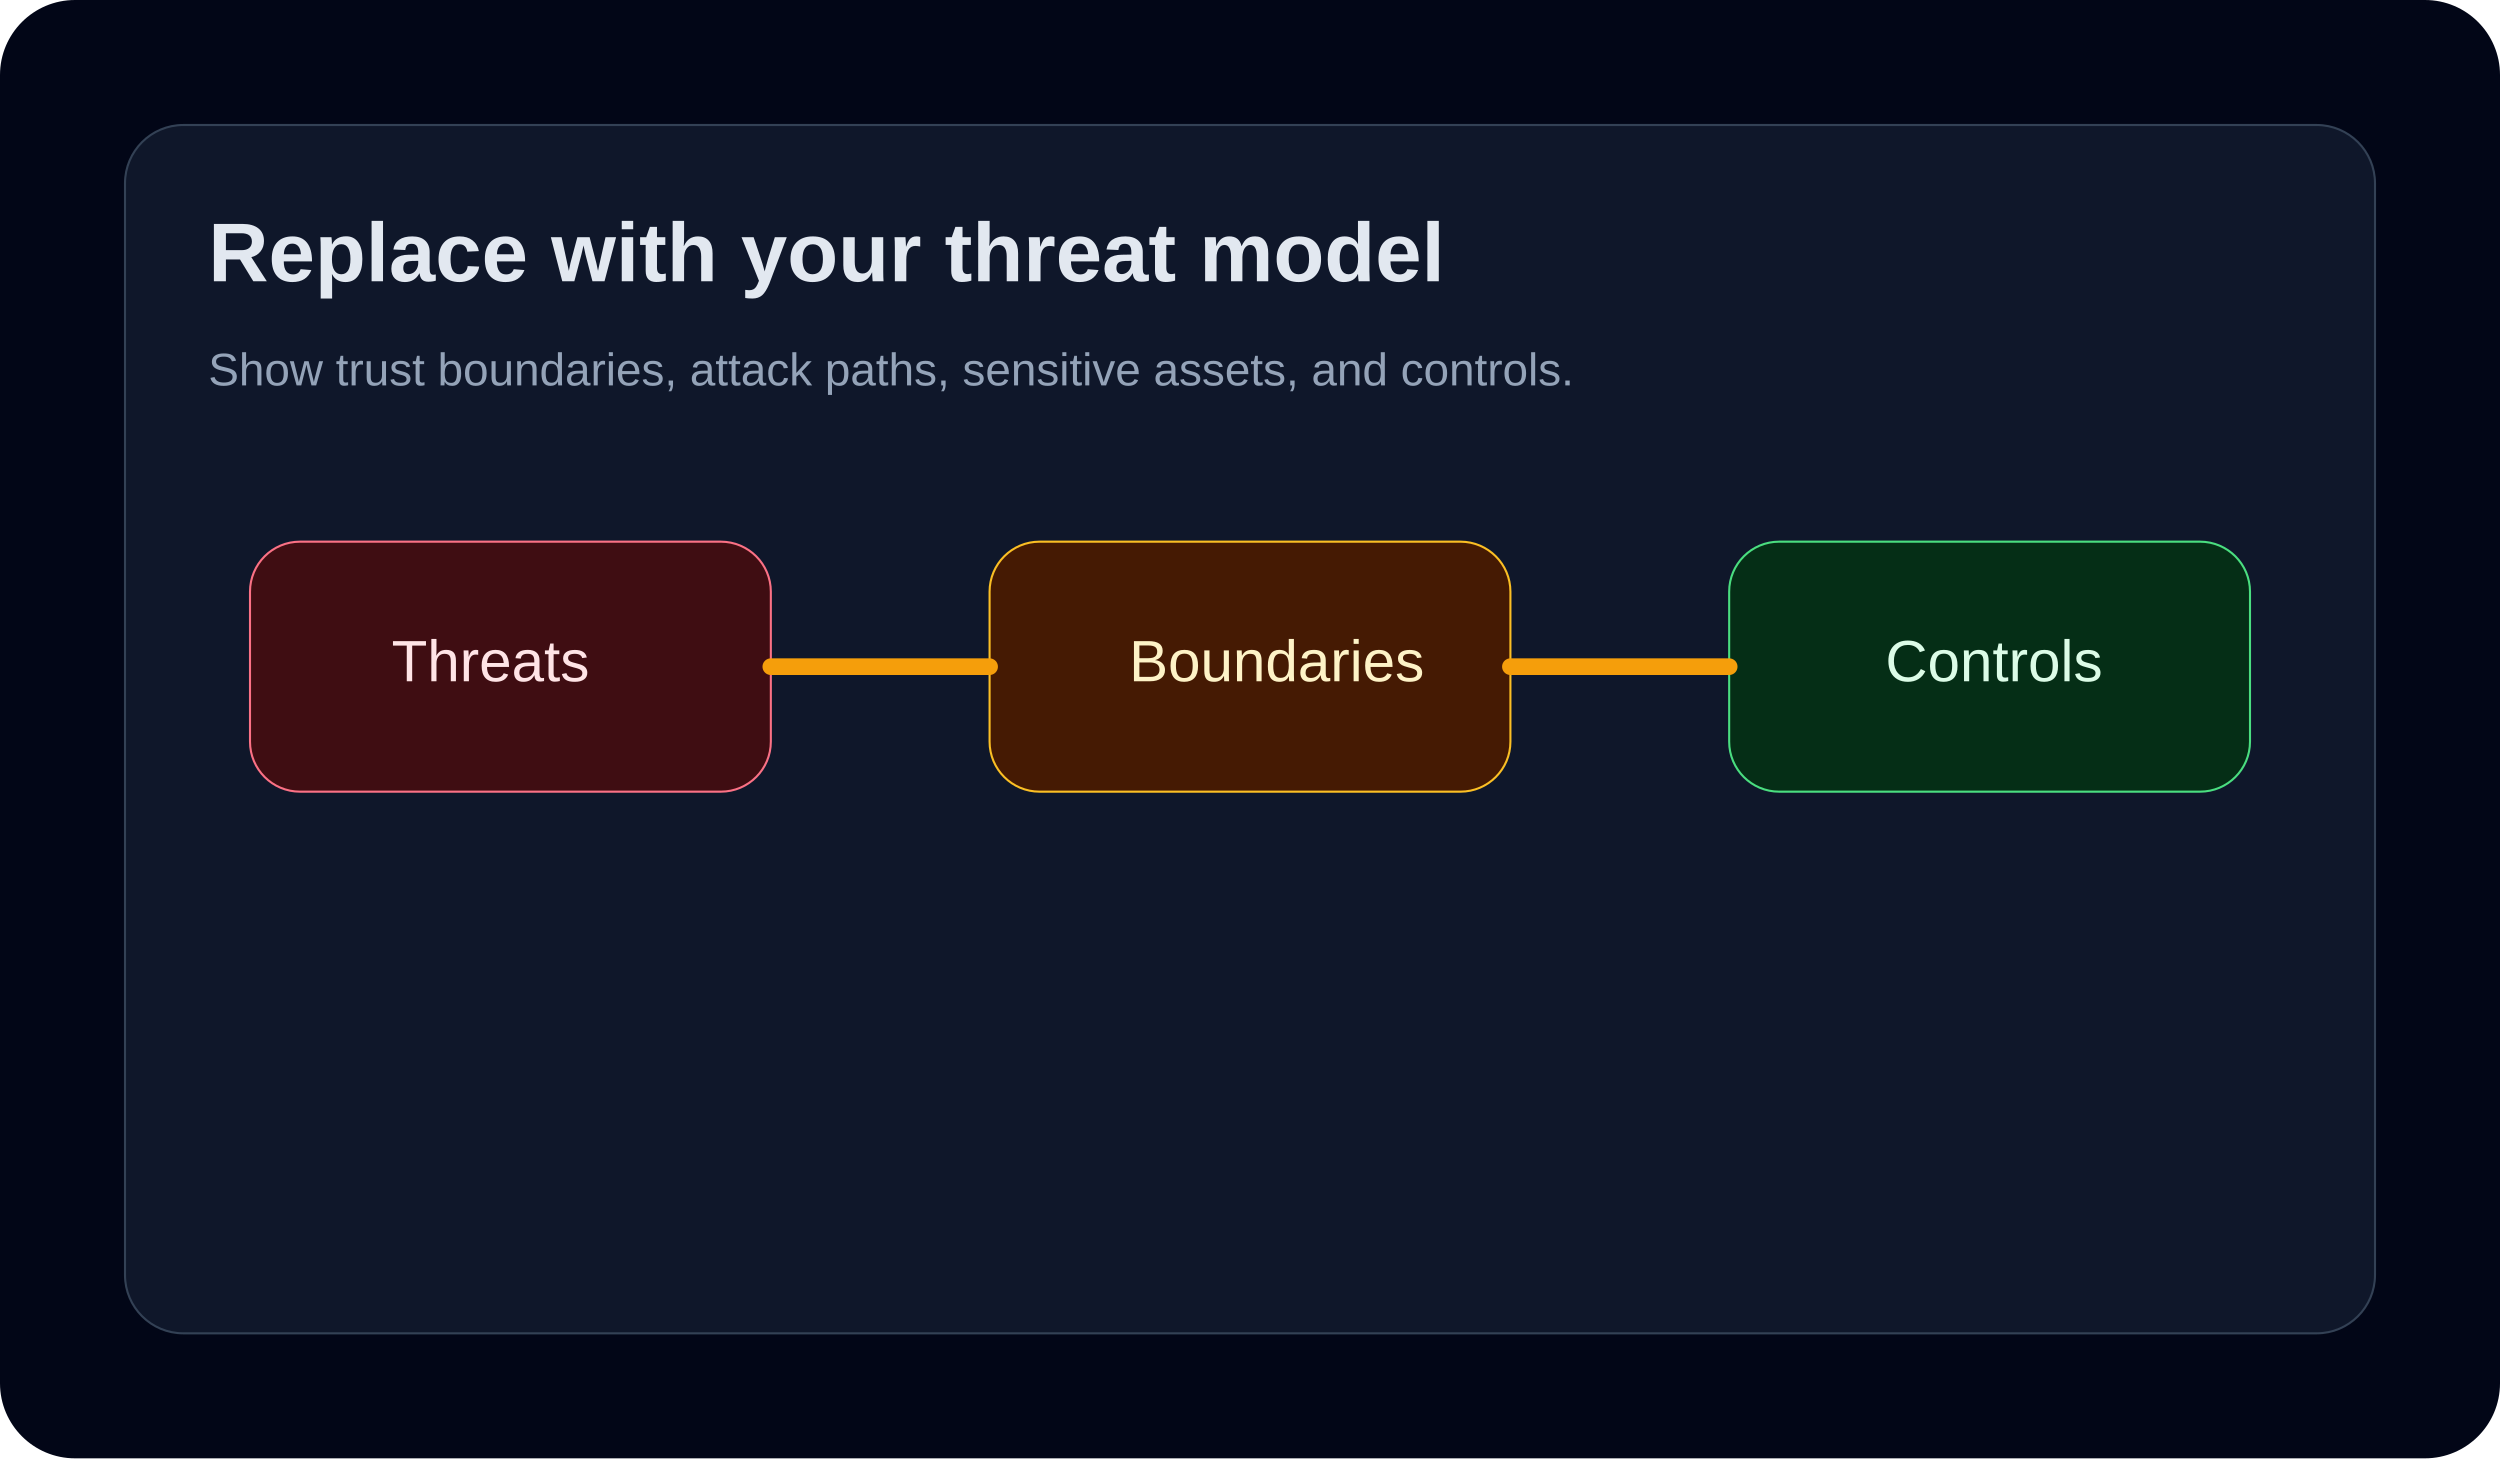
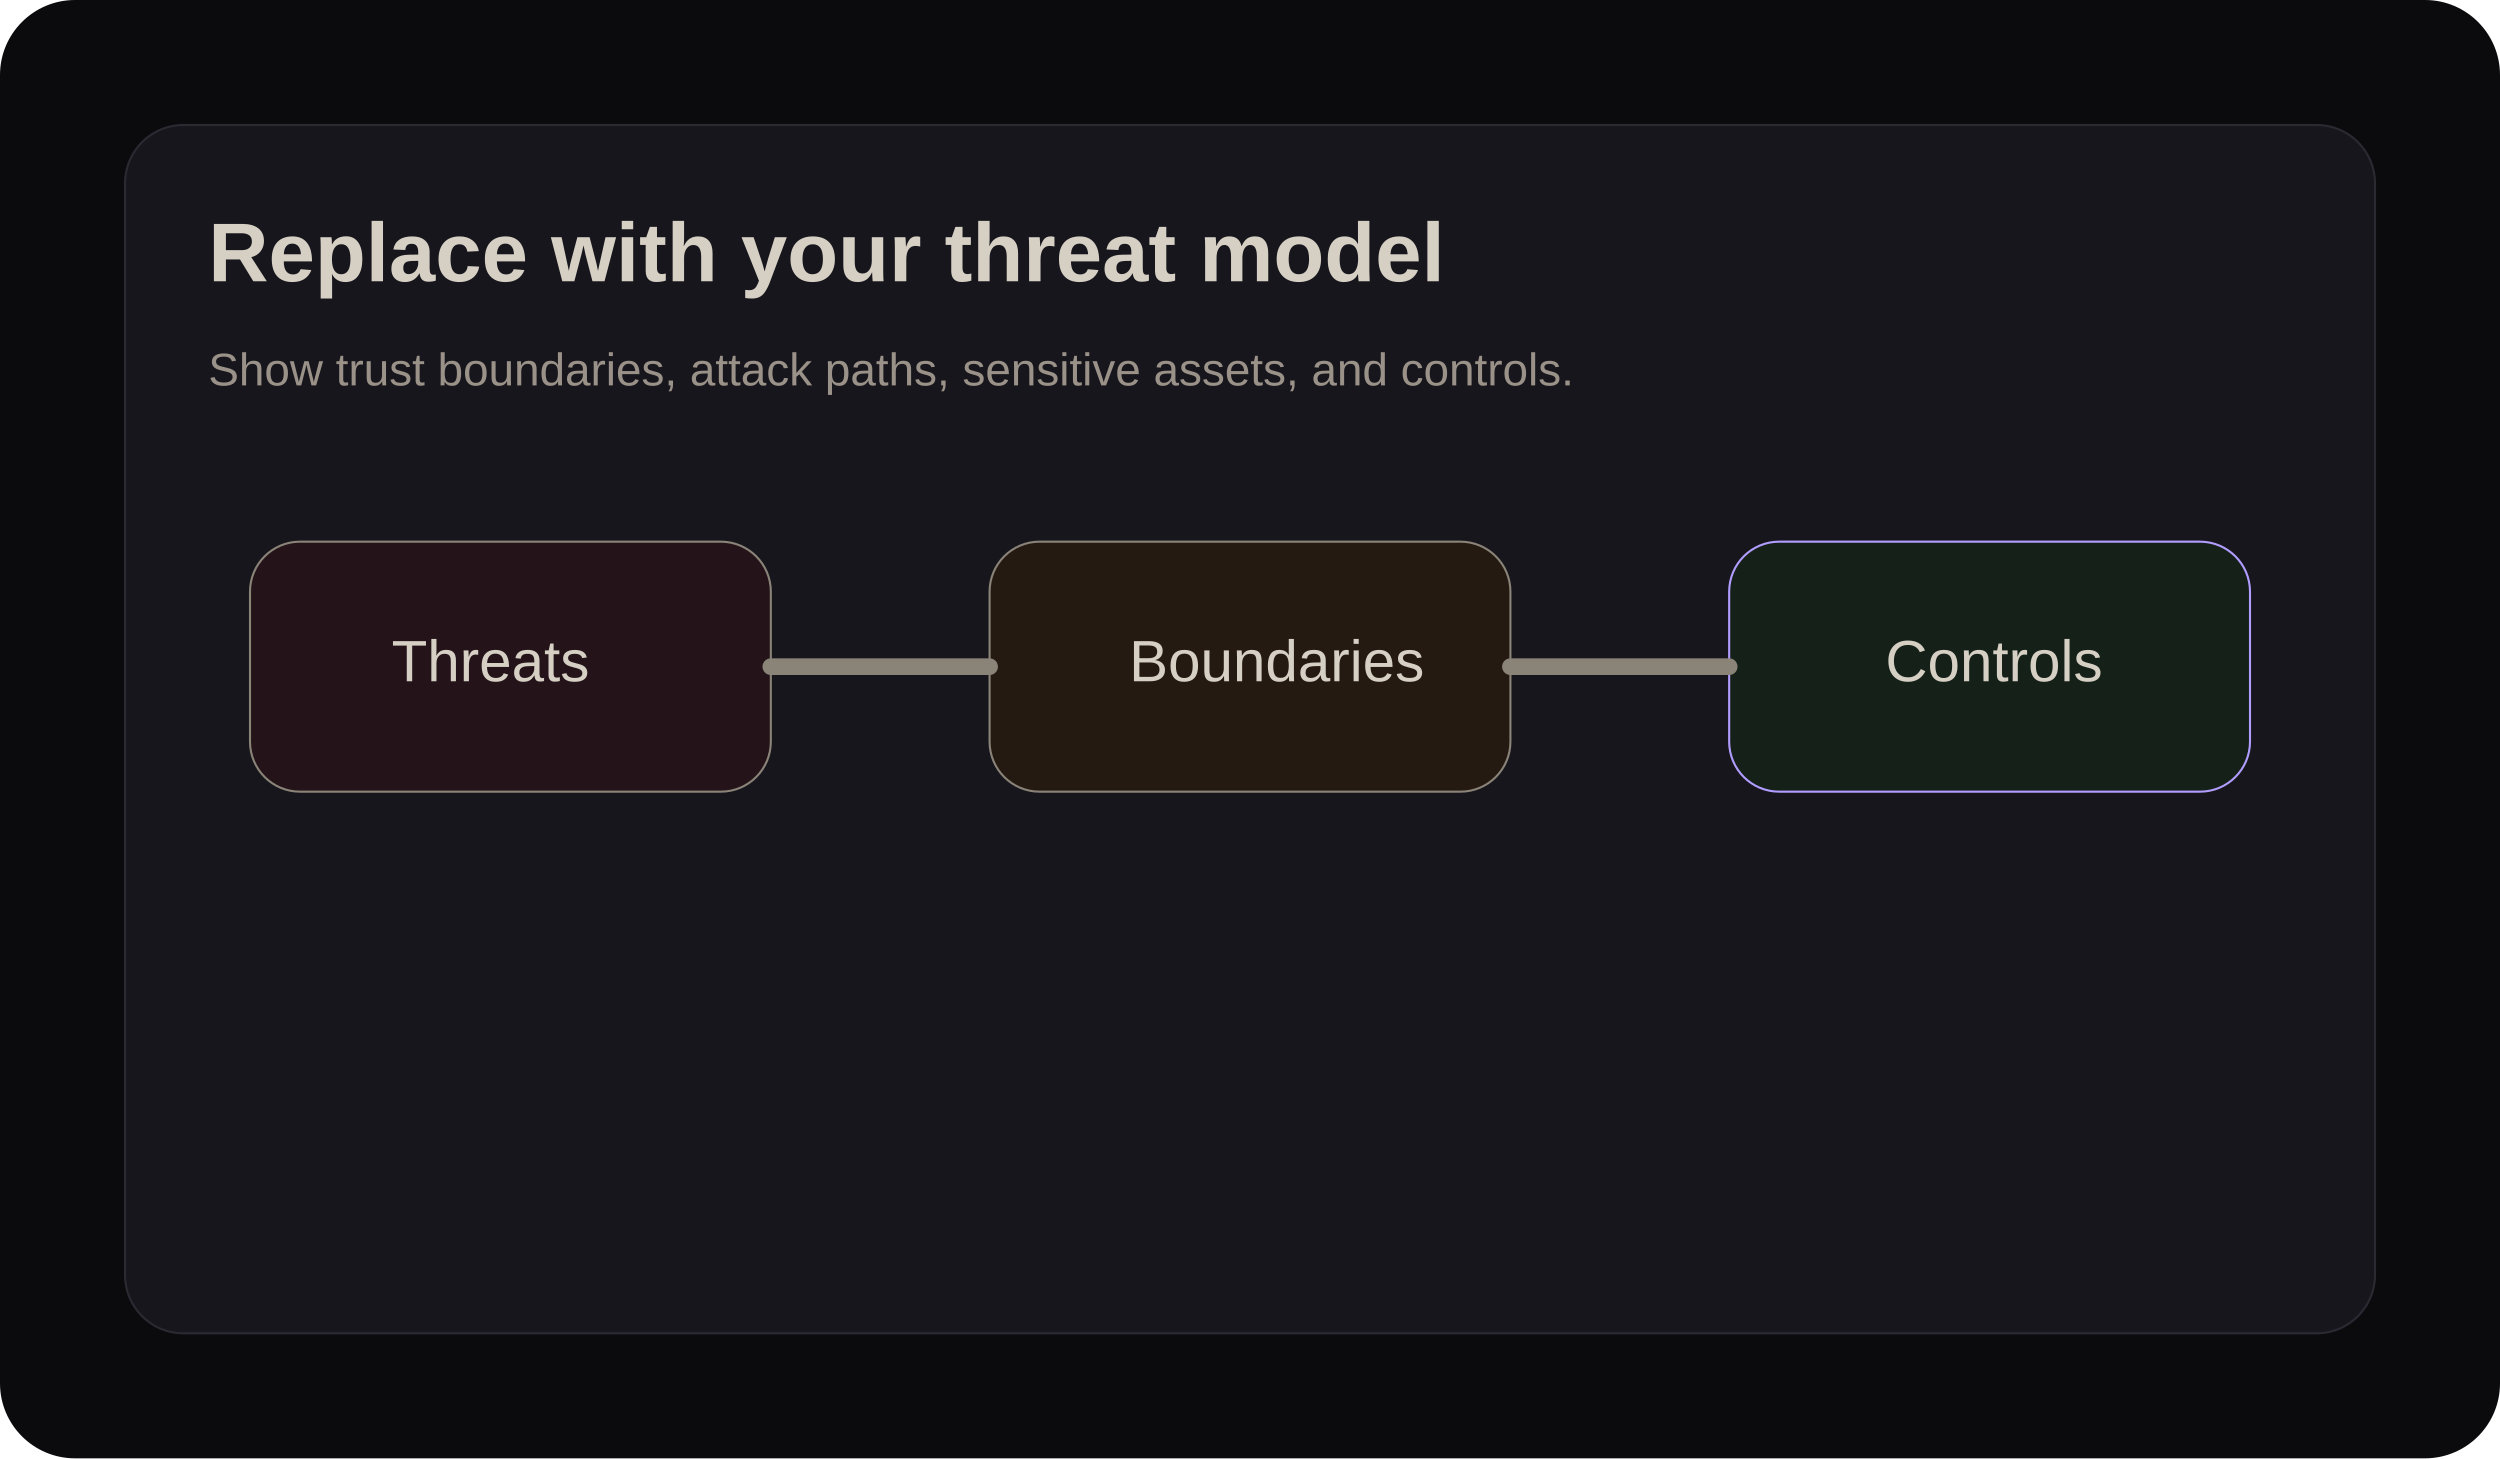
<svg xmlns="http://www.w3.org/2000/svg" width="1200" height="700" viewBox="0 0 1200 700" fill="none">
-   <rect width="1200" height="700" rx="36" fill="#020617" />
-   <rect x="60" y="60" width="1080" height="580" rx="28" fill="#0F172A" stroke="#334155" />
-   <text x="100" y="135" fill="#E2E8F0" font-family="Arial, sans-serif" font-size="40" font-weight="700">Replace with your threat model</text>
-   <text x="100" y="185" fill="#94A3B8" font-family="Arial, sans-serif" font-size="22">Show trust boundaries, attack paths, sensitive assets, and controls.</text>
-   <rect x="120" y="260" width="250" height="120" rx="24" fill="#3F0D12" stroke="#FB7185" />
-   <text x="188" y="327" fill="#FFE4E6" font-family="Arial, sans-serif" font-size="28">Threats</text>
-   <rect x="475" y="260" width="250" height="120" rx="24" fill="#451A03" stroke="#FBBF24" />
-   <text x="542" y="327" fill="#FEF3C7" font-family="Arial, sans-serif" font-size="28">Boundaries</text>
-   <rect x="830" y="260" width="250" height="120" rx="24" fill="#052E16" stroke="#4ADE80" />
-   <text x="905" y="327" fill="#DCFCE7" font-family="Arial, sans-serif" font-size="28">Controls</text>
-   <path d="M370 320H475" stroke="#F59E0B" stroke-width="8" stroke-linecap="round" />
-   <path d="M725 320H830" stroke="#F59E0B" stroke-width="8" stroke-linecap="round" />
+   <rect width="1200" height="700" rx="36" fill="#0b0a0d" />
+   <rect x="60" y="60" width="1080" height="580" rx="28" fill="#17161c" stroke="#2b2932" />
+   <text x="100" y="135" fill="#d5cfc4" font-family="Arial, sans-serif" font-size="40" font-weight="700">Replace with your threat model</text>
+   <text x="100" y="185" fill="#9a9288" font-family="Arial, sans-serif" font-size="22">Show trust boundaries, attack paths, sensitive assets, and controls.</text>
+   <rect x="120" y="260" width="250" height="120" rx="24" fill="#241419" stroke="#8a8378" />
+   <text x="188" y="327" fill="#d5cfc4" font-family="Arial, sans-serif" font-size="28">Threats</text>
+   <rect x="475" y="260" width="250" height="120" rx="24" fill="#241a12" stroke="#8a8378" />
+   <text x="542" y="327" fill="#d5cfc4" font-family="Arial, sans-serif" font-size="28">Boundaries</text>
+   <rect x="830" y="260" width="250" height="120" rx="24" fill="#152018" stroke="#b19dff" />
+   <text x="905" y="327" fill="#d5cfc4" font-family="Arial, sans-serif" font-size="28">Controls</text>
+   <path d="M370 320H475" stroke="#8a8378" stroke-width="8" stroke-linecap="round" />
+   <path d="M725 320H830" stroke="#8a8378" stroke-width="8" stroke-linecap="round" />
</svg>
